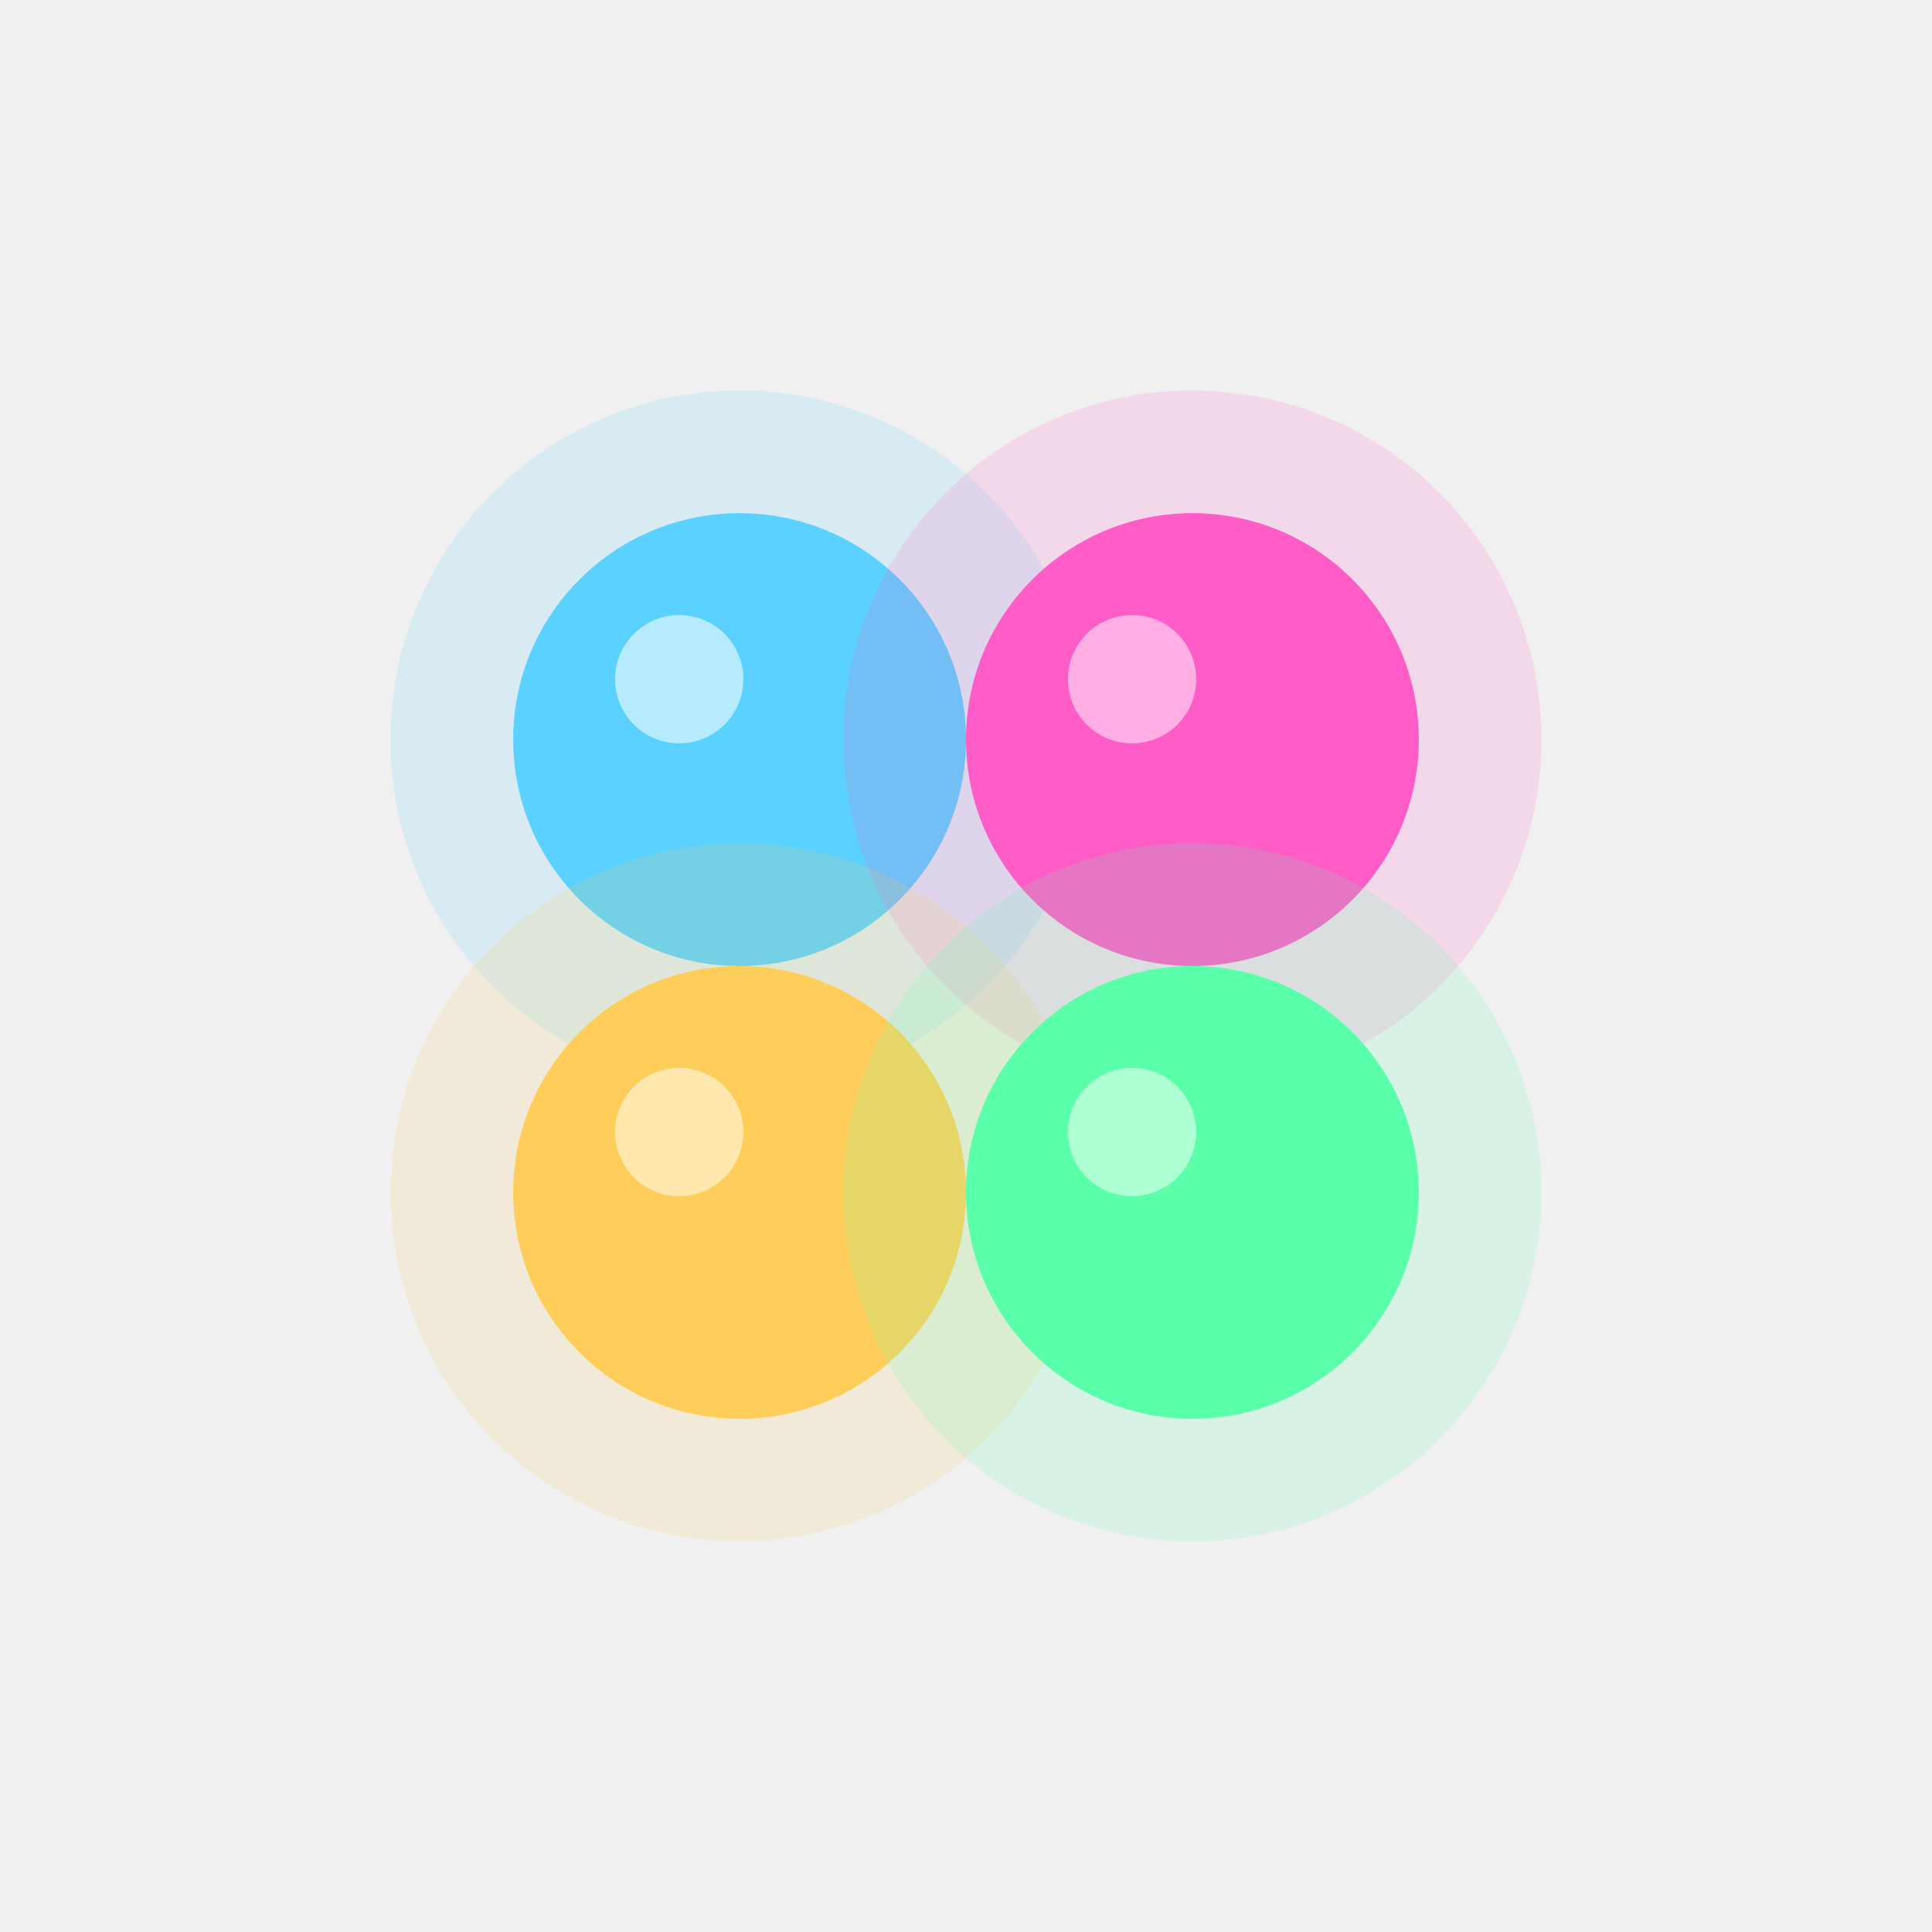
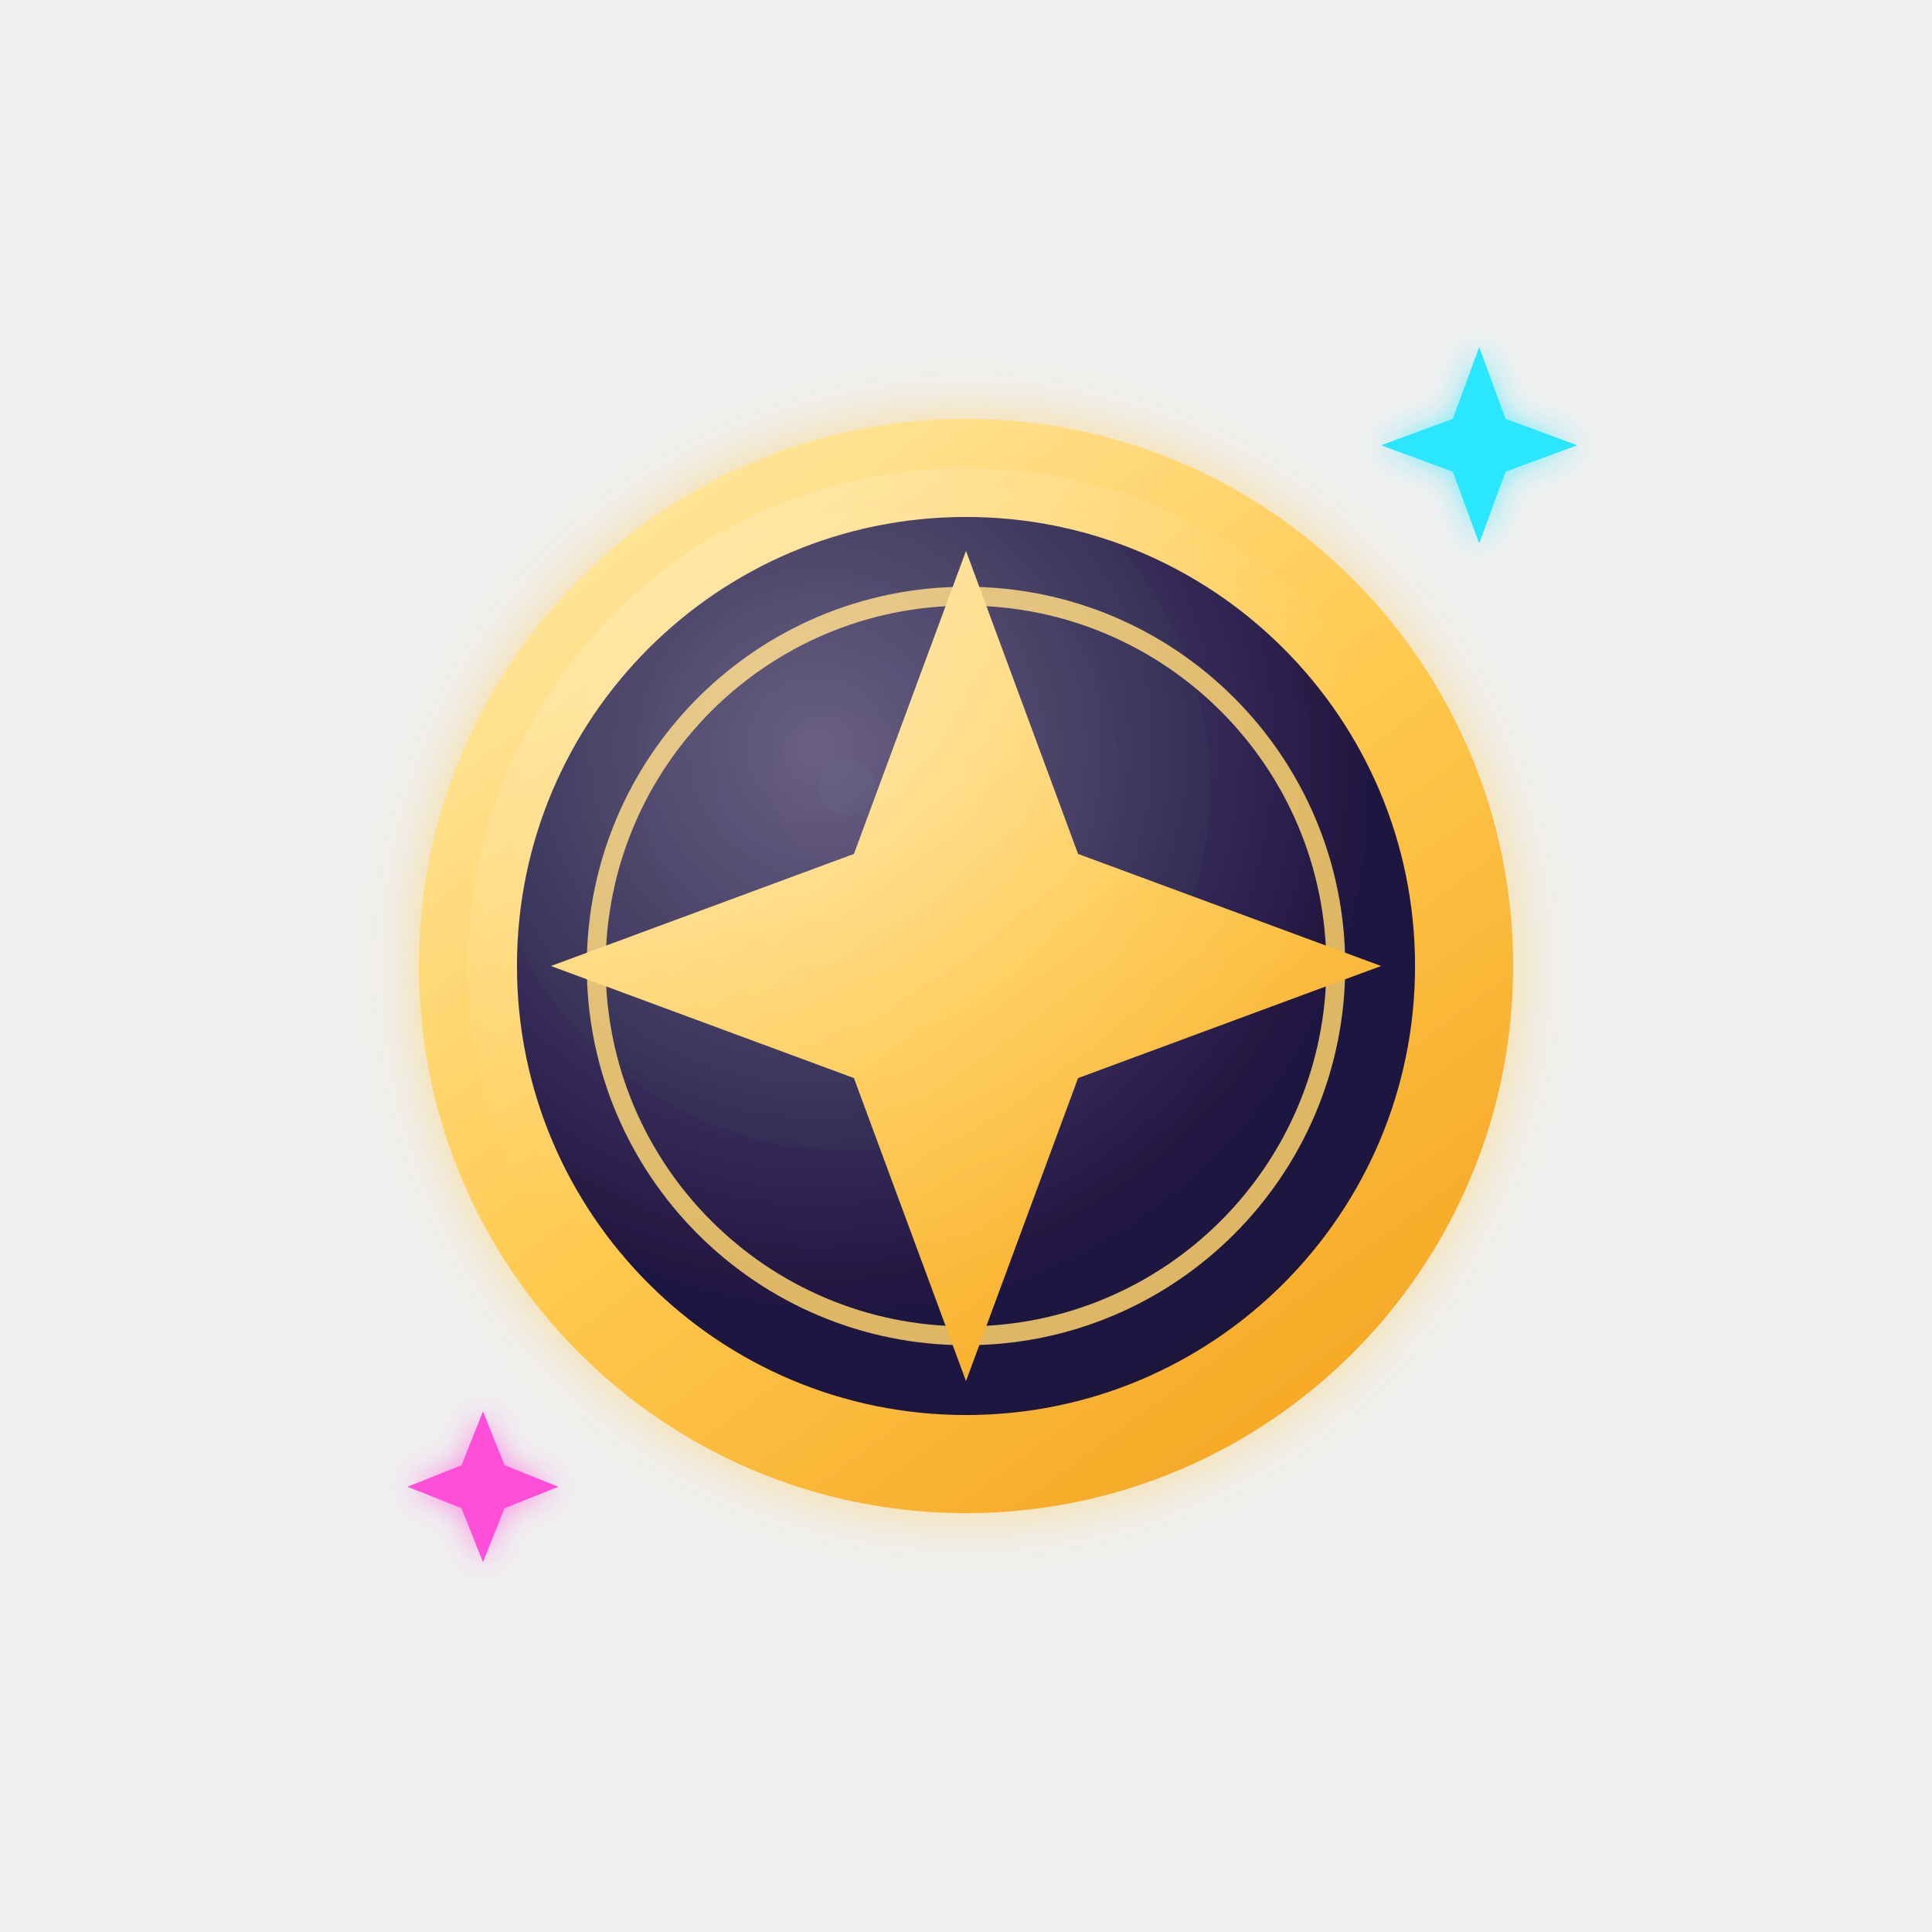
- <svg xmlns="http://www.w3.org/2000/svg" width="1024" height="1024" viewBox="0 0 1024 1024">
-   <circle cx="392" cy="392" r="185" fill="#5ad1ff" opacity="0.16" />
-   <circle cx="392" cy="392" r="120" fill="#5ad1ff" />
-   <circle cx="360" cy="360" r="34" fill="#ffffff" opacity="0.55" />
-   <circle cx="632" cy="392" r="185" fill="#ff5cc8" opacity="0.16" />
-   <circle cx="632" cy="392" r="120" fill="#ff5cc8" />
-   <circle cx="600" cy="360" r="34" fill="#ffffff" opacity="0.5" />
-   <circle cx="392" cy="632" r="185" fill="#ffce5a" opacity="0.16" />
-   <circle cx="392" cy="632" r="120" fill="#ffce5a" />
-   <circle cx="360" cy="600" r="34" fill="#ffffff" opacity="0.5" />
-   <circle cx="632" cy="632" r="185" fill="#5affa9" opacity="0.16" />
-   <circle cx="632" cy="632" r="120" fill="#5affa9" />
-   <circle cx="600" cy="600" r="34" fill="#ffffff" opacity="0.5" />
+ <svg xmlns="http://www.w3.org/2000/svg" viewBox="0 0 512 512" width="512" height="512">
+   <defs>
+     <linearGradient id="gold" x1="0.15" y1="0.05" x2="0.85" y2="1">
+       <stop offset="0" stop-color="#FFE59A" />
+       <stop offset="0.5" stop-color="#FFC94D" />
+       <stop offset="1" stop-color="#F5A623" />
+     </linearGradient>
+     <radialGradient id="coinFace" cx="0.38" cy="0.32" r="0.9">
+       <stop offset="0" stop-color="#2A2050" />
+       <stop offset="1" stop-color="#181038" />
+     </radialGradient>
+     <radialGradient id="shine" cx="0.35" cy="0.28" r="0.55">
+       <stop offset="0" stop-color="#FFFFFF" stop-opacity="0.30" />
+       <stop offset="1" stop-color="#FFFFFF" stop-opacity="0" />
+     </radialGradient>
+     <filter id="glowGold" x="-60%" y="-60%" width="220%" height="220%">
+       <feDropShadow dx="0" dy="0" stdDeviation="8" flood-color="#FFC94D" flood-opacity="0.55" />
+     </filter>
+     <filter id="glowC" x="-80%" y="-80%" width="260%" height="260%">
+       <feDropShadow dx="0" dy="0" stdDeviation="4" flood-color="#29E6FF" flood-opacity="0.6" />
+     </filter>
+     <filter id="glowM" x="-80%" y="-80%" width="260%" height="260%">
+       <feDropShadow dx="0" dy="0" stdDeviation="4" flood-color="#FF4FD8" flood-opacity="0.6" />
+     </filter>
+   </defs>
+   <g filter="url(#glowGold)">
+     <circle cx="256" cy="256" r="132" fill="url(#coinFace)" stroke="url(#gold)" stroke-width="26" />
+     <circle cx="256" cy="256" r="98" fill="none" stroke="#FFD46B" stroke-width="5" opacity="0.85" />
+     <path d="M256 146 L285.7 226.3 L366 256 L285.7 285.7 L256 366 L226.3 285.7 L146 256 L226.3 226.3 Z" fill="url(#gold)" />
+   </g>
+   <circle cx="256" cy="256" r="132" fill="url(#shine)" />
+   <g filter="url(#glowC)">
+     <path d="M392 92 L399 111 L418 118 L399 125 L392 144 L385 125 L366 118 L385 111 Z" fill="#29E6FF" />
+   </g>
+   <g filter="url(#glowM)">
+     <path d="M128 374 L133.7 388.3 L148 394 L133.7 399.7 L128 414 L122.3 399.7 L108 394 L122.3 388.3 Z" fill="#FF4FD8" />
+   </g>
</svg>
